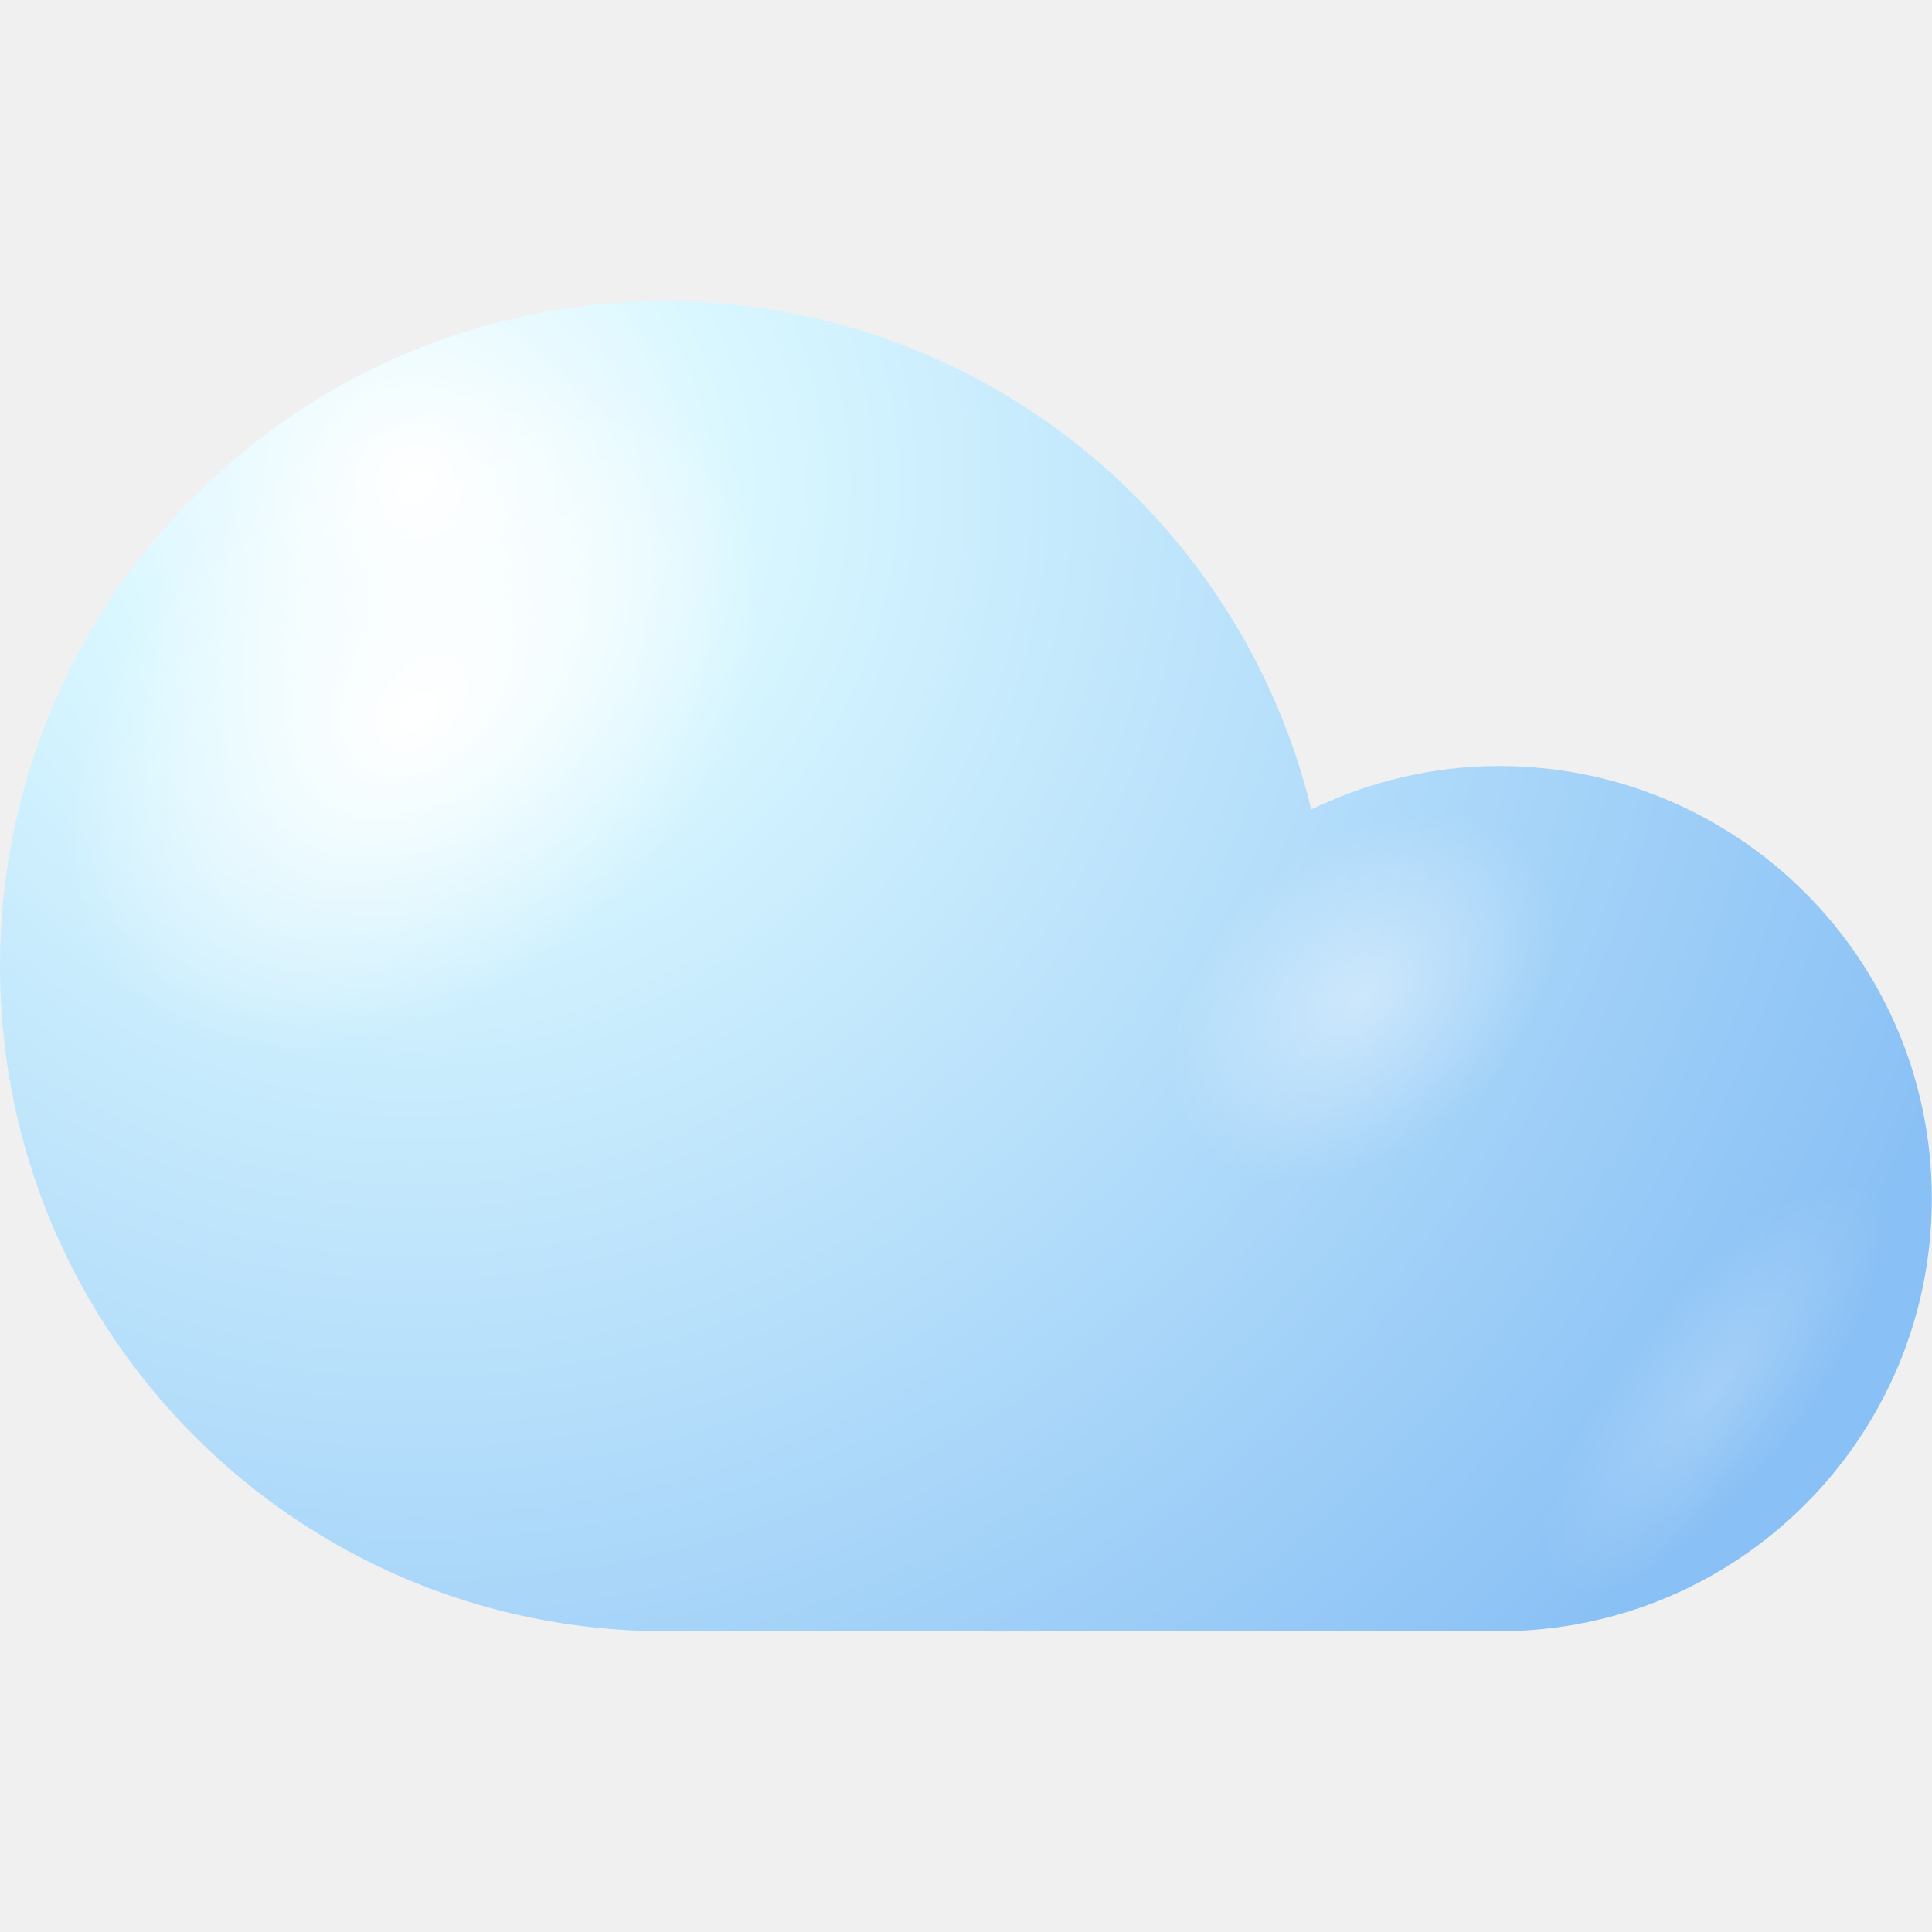
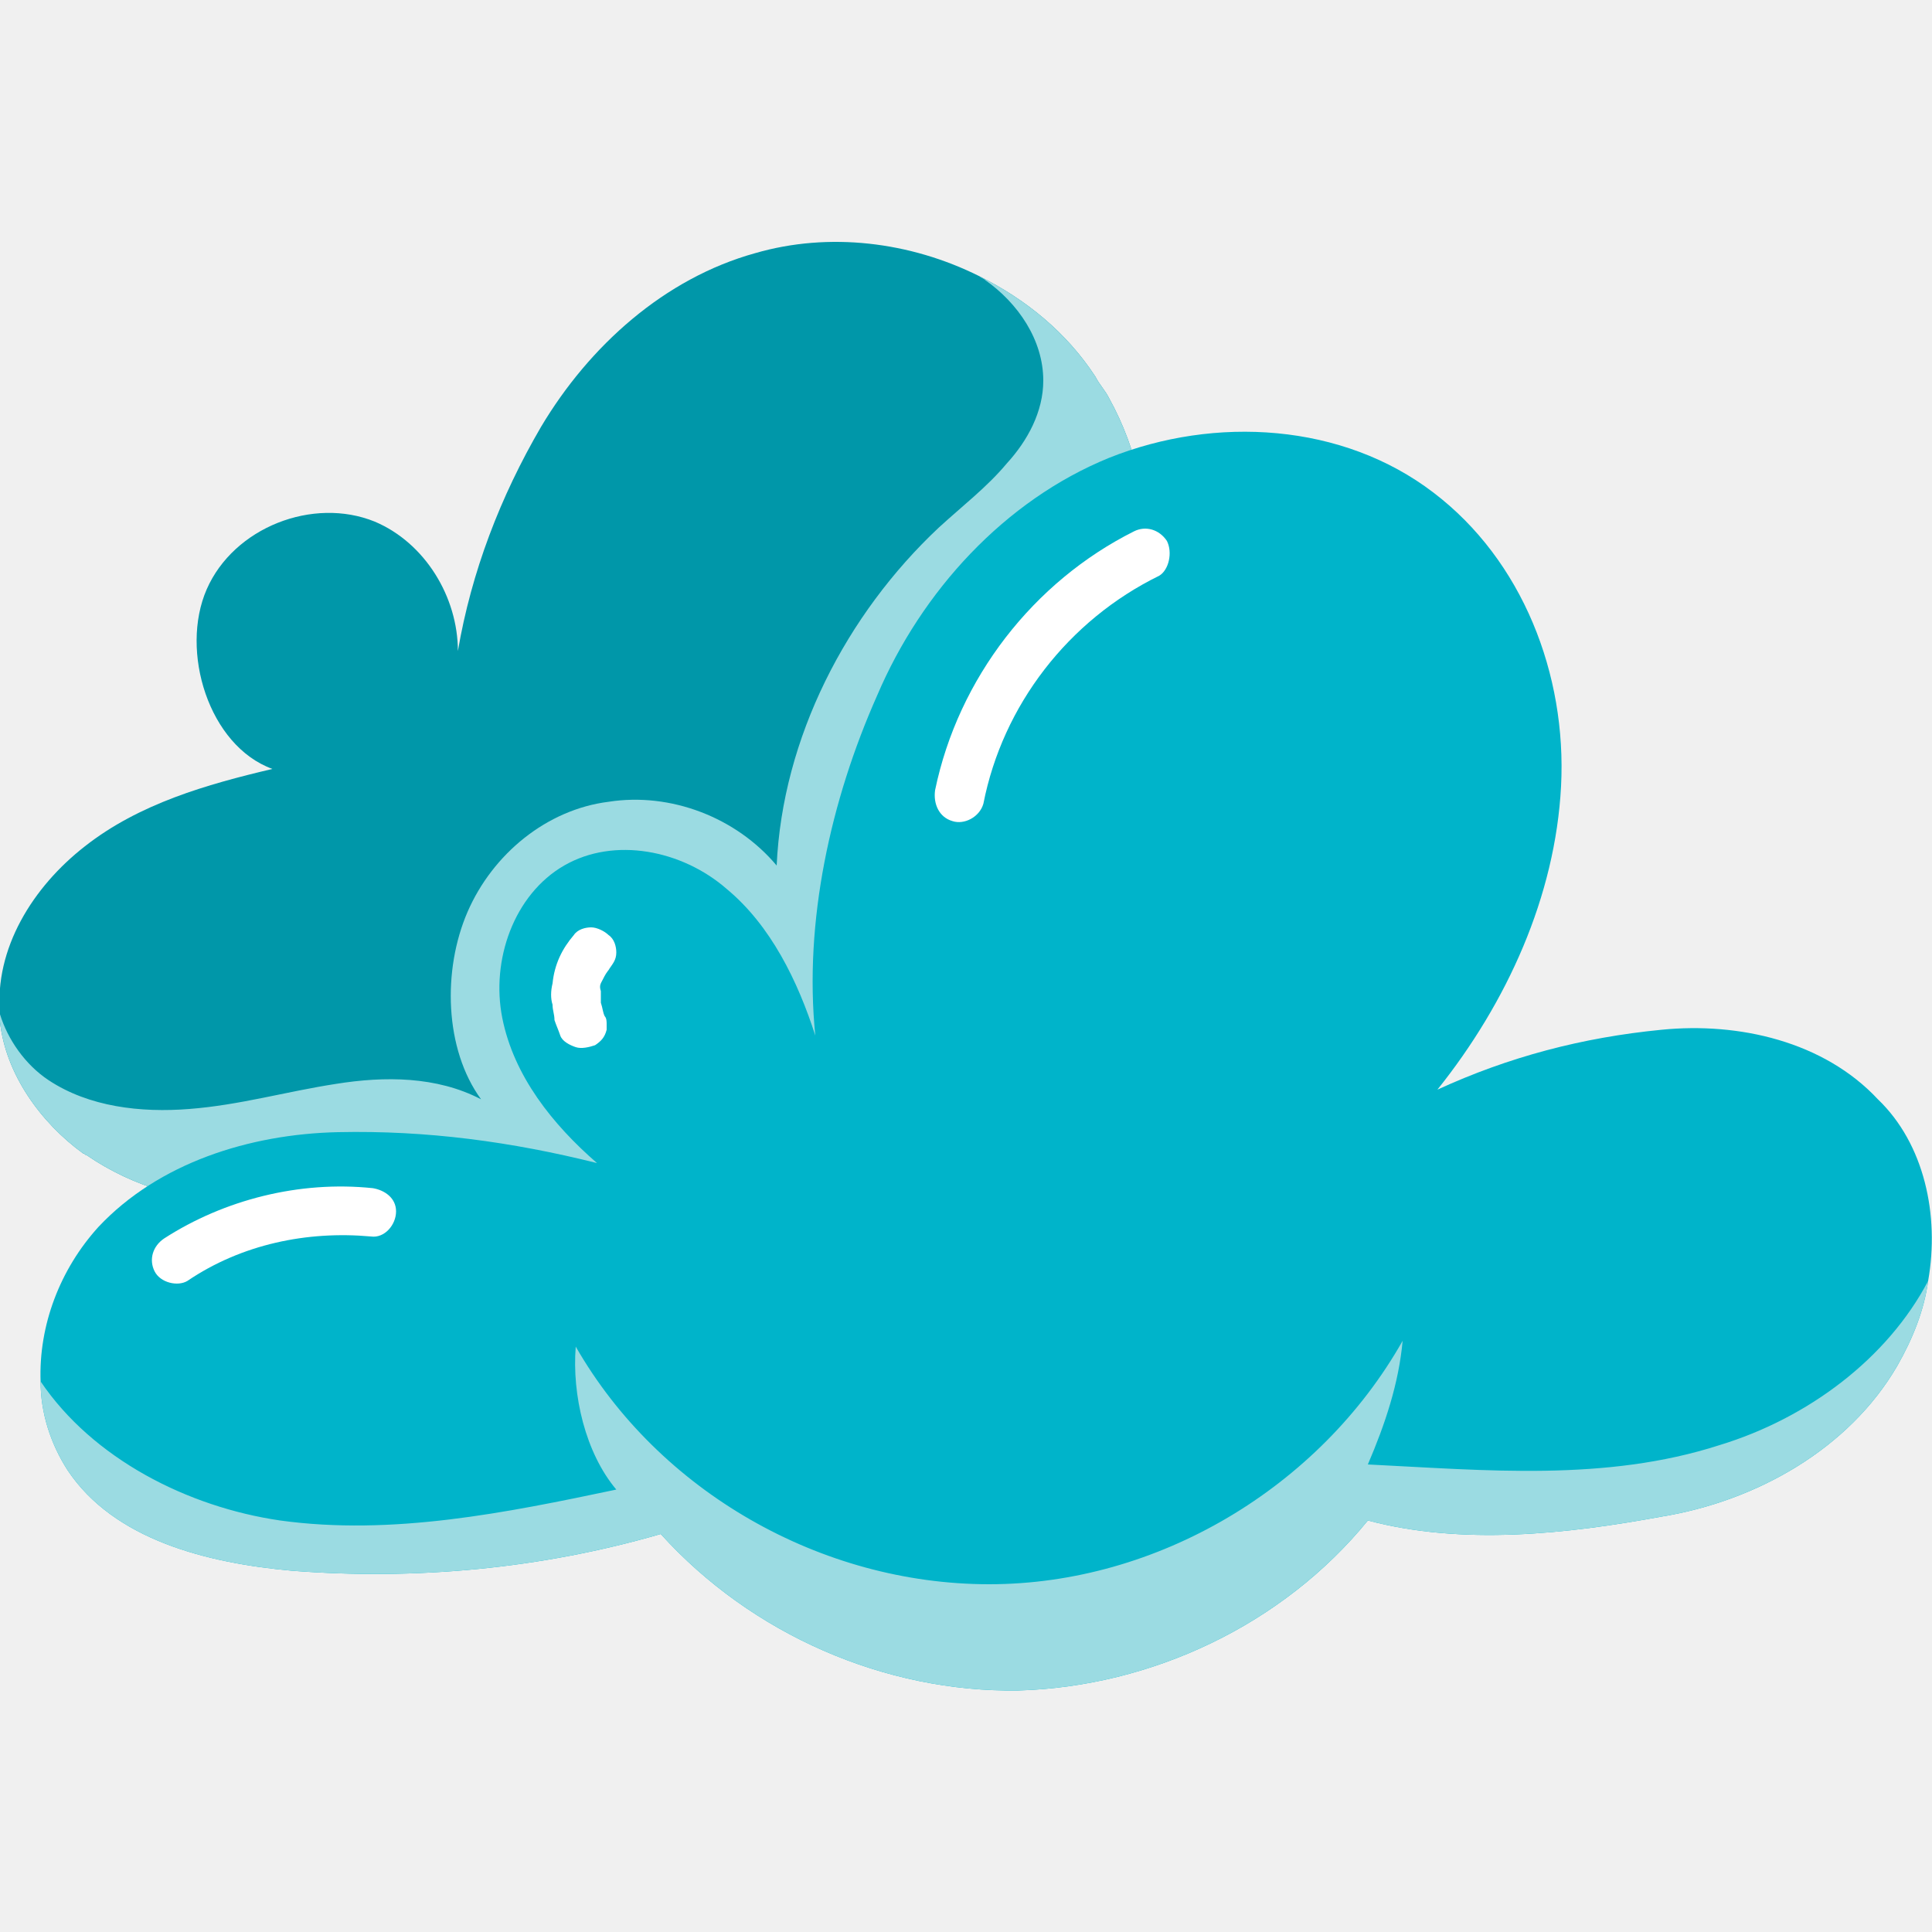
<svg xmlns="http://www.w3.org/2000/svg" version="1.1" id="Слой_1" x="0px" y="0px" viewBox="0 0 100 100" style="enable-background:new 0 0 100 100;" xml:space="preserve">
  <style type="text/css">
- 	.st0{fill:url(#SVGID_1_);}
- 	.st1{fill:url(#SVGID_2_);}
- 	.st2{opacity:0.4;fill:url(#SVGID_3_);}
- 	.st3{opacity:0.2;fill:url(#SVGID_4_);}
+ 	.st0{fill:#0097A9;}
+ 	.st1{fill:#9BDBE2;}
+ 	.st2{fill:#00B4CA;}
+ 	.st3{fill:#FFFFFF;}
</style>
  <g>
-     <radialGradient id="SVGID_1_" cx="1363.67" cy="25.039" r="85.466" gradientTransform="matrix(-1 0 0 1 1385.188 0)" gradientUnits="userSpaceOnUse">
-       <stop offset="0" style="stop-color:#FFFFFF" />
-       <stop offset="0.198" style="stop-color:#D9F7FF" />
-       <stop offset="1" style="stop-color:#89C0F5" />
-     </radialGradient>
-     <path class="st0" d="M34.42,15.59c16.21,0,29.8,11.21,33.45,26.31c2.95-1.43,6.24-2.25,9.73-2.25c12.37,0,22.39,10.03,22.39,22.39   c0,12.37-10.03,22.39-22.39,22.39H34.42C15.41,84.43,0,69.02,0,50.01S15.41,15.59,34.42,15.59z" />
-     <radialGradient id="SVGID_2_" cx="520.444" cy="-2381.933" r="10.029" gradientTransform="matrix(0.8392 1.1536 1.6186 -1.3126 3440.237 -3689.997)" gradientUnits="userSpaceOnUse">
-       <stop offset="0" style="stop-color:#FFFFFF" />
-       <stop offset="1" style="stop-color:#FFFFFF;stop-opacity:0" />
-     </radialGradient>
-     <path class="st1" d="M30.01,48.48c8.96-7.27,12.46-18.34,7.82-24.73c-4.65-6.39-15.68-5.67-24.65,1.59   C4.22,32.62,0.72,43.69,5.37,50.08C10.02,56.47,21.05,55.75,30.01,48.48z" />
-     <radialGradient id="SVGID_3_" cx="550.052" cy="-2367.076" r="5.512" gradientTransform="matrix(0.8392 1.1536 1.6186 -1.3126 3440.237 -3689.997)" gradientUnits="userSpaceOnUse">
-       <stop offset="0" style="stop-color:#FFFFFF" />
-       <stop offset="1" style="stop-color:#FFFFFF;stop-opacity:0" />
-     </radialGradient>
-     <path class="st2" d="M75.12,57.93c4.92-4,6.85-10.08,4.3-13.59c-2.56-3.51-8.62-3.12-13.55,0.88c-4.92,4-6.85,10.08-4.29,13.59   C64.13,62.31,70.19,61.92,75.12,57.93z" />
-     <radialGradient id="SVGID_4_" cx="1464.526" cy="105.601" r="5.763" gradientTransform="matrix(-0.7056 -0.4583 -1.3993 1.8312 1269.928 549.6345)" gradientUnits="userSpaceOnUse">
-       <stop offset="0" style="stop-color:#FFFFFF" />
-       <stop offset="1" style="stop-color:#FFFFFF;stop-opacity:0" />
-     </radialGradient>
-     <path class="st3" d="M86.05,66.63c5.42-5.48,11.01-7.62,12.5-4.79c1.48,2.83-1.7,9.57-7.12,15.05c-5.42,5.48-11.02,7.62-12.5,4.79   C77.44,78.85,80.63,72.11,86.05,66.63z" />
+     <g>
+       <g>
+         <path class="st0" d="M75.7,50.6c-1.6,3.2-4.5,5.6-7.8,7.2c-1.8,0.9-3.7,1.5-5.6,1.8c-5.5,1-11.1,0.4-16.7-0.3     c-3.2,2.8-7.5,4.2-11.7,4.5c-4.2,0.3-9.4-1.9-13-4.2c-4.7,3.5-11.6,3.5-16.4,0.2c-0.1,0-0.1-0.1-0.2-0.1c-2.2-1.6-4-4.1-4.3-6.8     c0-0.1,0-0.3,0-0.4c-0.3-3.4,1.7-6.6,4.4-8.7c2.8-2.2,6.3-3.2,9.7-4c-3.3-1.2-4.8-6.1-3.4-9.3c1.4-3.2,5.5-4.8,8.7-3.5     c2.6,1.1,4.3,3.9,4.3,6.7c0.7-4.1,2.2-8,4.3-11.6c2.5-4.2,6.4-7.7,11.1-9c3.8-1.1,8-0.6,11.6,1.2c2.4,1.2,4.5,2.9,6,5.2     c0.2,0.4,0.5,0.7,0.7,1.1c3,5.4,2.6,12.6-1.1,17.6c2.3-1.9,5.5-3.2,8.6-3.5c2.5-0.2,4.9,0.2,7,1.3C76.9,38.6,78.2,45.6,75.7,50.6     z" />
+       </g>
+       <path class="st1" d="M75.7,50.6c-1.6,3.2-4.5,5.6-7.8,7.2c-1.8,0.9-3.7,1.5-5.6,1.8c-5.5,1-11.1,0.4-16.7-0.3    c-3.2,2.8-7.5,4.2-11.7,4.5c-4.2,0.3-9.4-1.9-13-4.2c-4.7,3.5-11.6,3.5-16.4,0.2c-0.1,0-0.1-0.1-0.2-0.1c-2.2-1.6-4-4.1-4.3-6.8    c0-0.1,0-0.3,0-0.4c0.4,1.3,1.3,2.6,2.5,3.4c2.1,1.4,4.8,1.7,7.3,1.5c2.6-0.2,5-0.9,7.6-1.3c2.5-0.4,5.2-0.4,7.5,0.8    c-1.9-2.6-2-6.7-0.7-9.7c1.3-3,4.1-5.3,7.3-5.7c3.2-0.5,6.6,0.8,8.7,3.3c0.3-6.6,3.6-13,8.4-17.5c1.2-1.1,2.5-2.1,3.5-3.3    c1.1-1.2,1.9-2.7,1.9-4.3c0-2.1-1.3-4-3-5.2c-0.1-0.1-0.2-0.1-0.3-0.2c2.4,1.2,4.5,2.9,6,5.2c0.2,0.4,0.5,0.7,0.7,1.1    c3,5.4,2.6,12.6-1.1,17.6c2.3-1.9,5.5-3.2,8.6-3.5c2.5-0.2,4.9,0.2,7,1.3C76.9,38.6,78.2,45.6,75.7,50.6z" />
+     </g>
+     <g>
+       <path class="st2" d="M99.8,66.3c-0.2,1.5-0.8,3-1.6,4.4c-2.5,4.3-7.3,7-12.2,7.8c-4.9,0.9-10.3,1.5-15.2,0.2    c-4.4,5.4-11.2,8.6-18.1,8.8c-6.9,0.1-13.8-2.9-18.5-8.1c-6.2,1.8-12.7,2.4-19.1,1.9c-4.4-0.4-9.2-1.6-11.6-5.2    c-0.9-1.4-1.4-3-1.4-4.6c-0.1-2.9,1-5.8,3-8c3.1-3.3,7.8-4.8,12.4-4.9c4.6-0.1,9,0.5,13.4,1.6c-2.3-2-4.3-4.5-4.9-7.5    c-0.6-3,0.6-6.4,3.2-7.9c2.6-1.5,6.1-0.8,8.4,1.2c2.3,1.9,3.7,4.8,4.6,7.6c-0.6-5.9,0.8-12.2,3.2-17.6c2.3-5.4,6.6-10.1,12-12.3    c5.5-2.2,12.1-1.8,16.8,1.8c4.6,3.5,6.9,9.4,6.6,15.2c-0.3,5.7-2.8,11.2-6.4,15.7c3.7-1.7,7.5-2.7,11.6-3.1    c4-0.4,8.4,0.6,11.2,3.6C99.6,59.2,100.4,62.9,99.8,66.3z" />
+       <path class="st1" d="M99.8,66.3c-0.2,1.5-0.8,3-1.6,4.4c-2.5,4.3-7.3,7-12.2,7.8c-4.9,0.9-10.3,1.5-15.2,0.2    c-4.4,5.4-11.2,8.6-18.1,8.8c-6.9,0.1-13.8-2.9-18.5-8.1c-6.2,1.8-12.7,2.4-19.1,1.9c-4.4-0.4-9.2-1.6-11.6-5.2    c-0.9-1.4-1.4-3-1.4-4.6c2.7,4,7.6,6.5,12.4,7.2c5.8,0.8,11.7-0.4,17.4-1.6c-1.6-1.9-2.3-4.9-2.1-7.4c4.3,7.5,12.7,12.3,21.4,12.3    c8.7,0,17.1-5,21.4-12.6c-0.2,2.2-0.9,4.3-1.8,6.4c6.1,0.3,12.3,0.9,18.2-1C93.6,73.4,97.7,70.3,99.8,66.3z" />
+       <g>
+         <path class="st3" d="M60.4,28c-0.4-0.6-1.1-0.8-1.7-0.5c-5.2,2.6-9.1,7.6-10.3,13.4c-0.1,0.7,0.2,1.4,0.9,1.6     c0.6,0.2,1.4-0.2,1.6-0.9c1-5.1,4.4-9.5,9.1-11.8C60.5,29.5,60.7,28.6,60.4,28z" />
+         <path class="st3" d="M31.2,50.7c0.1-0.2,0.2-0.4,0.4-0.6c0,0-0.1,0.1-0.1,0.1c0.2-0.3,0.4-0.5,0.4-0.9c0-0.3-0.1-0.7-0.4-0.9     c-0.2-0.2-0.6-0.4-0.9-0.4c-0.3,0-0.7,0.1-0.9,0.4c-0.6,0.7-1,1.5-1.1,2.5c-0.1,0.4-0.1,0.8,0,1.1c0,0.3,0.1,0.5,0.1,0.8     c0.1,0.3,0.2,0.5,0.3,0.8c0.1,0.3,0.5,0.5,0.8,0.6c0.3,0.1,0.7,0,1-0.1c0.3-0.2,0.5-0.4,0.6-0.8l0-0.3c0-0.1,0-0.3-0.1-0.4     c0,0,0,0,0,0c-0.1-0.2-0.1-0.4-0.2-0.7c0-0.2,0-0.4,0-0.6C31,51,31.1,50.9,31.2,50.7z" />
+         <path class="st3" d="M19.3,61.5c-3.8-0.4-7.7,0.6-10.8,2.6c-0.6,0.4-0.8,1.1-0.5,1.7c0.3,0.6,1.2,0.8,1.7,0.5     c2.8-1.9,6.2-2.6,9.5-2.3c0.7,0.1,1.3-0.6,1.3-1.3C20.5,62,19.9,61.6,19.3,61.5z" />
+       </g>
+     </g>
  </g>
</svg>
